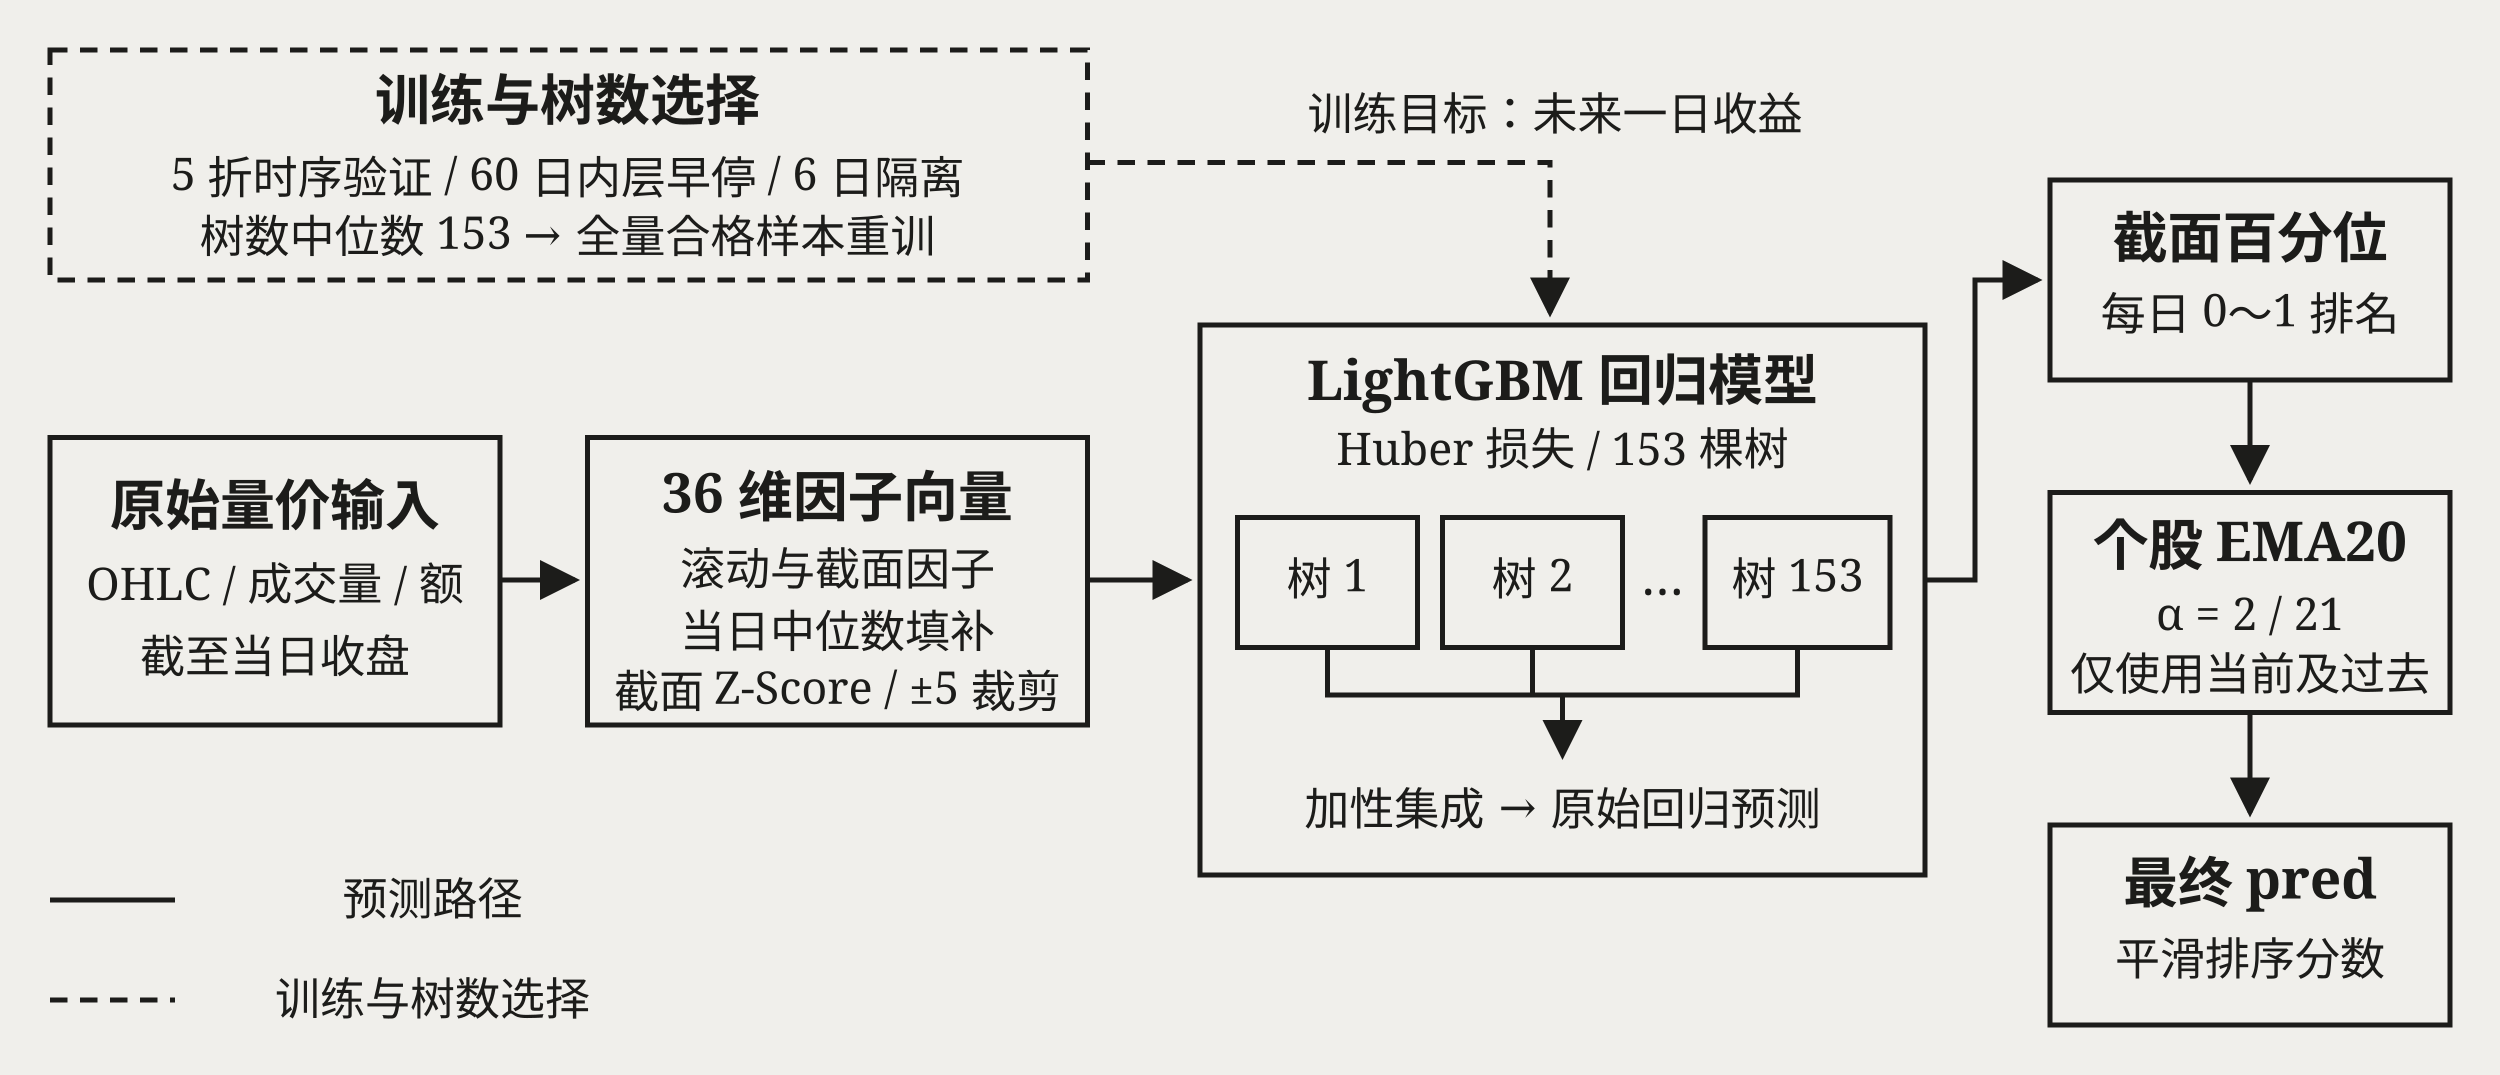
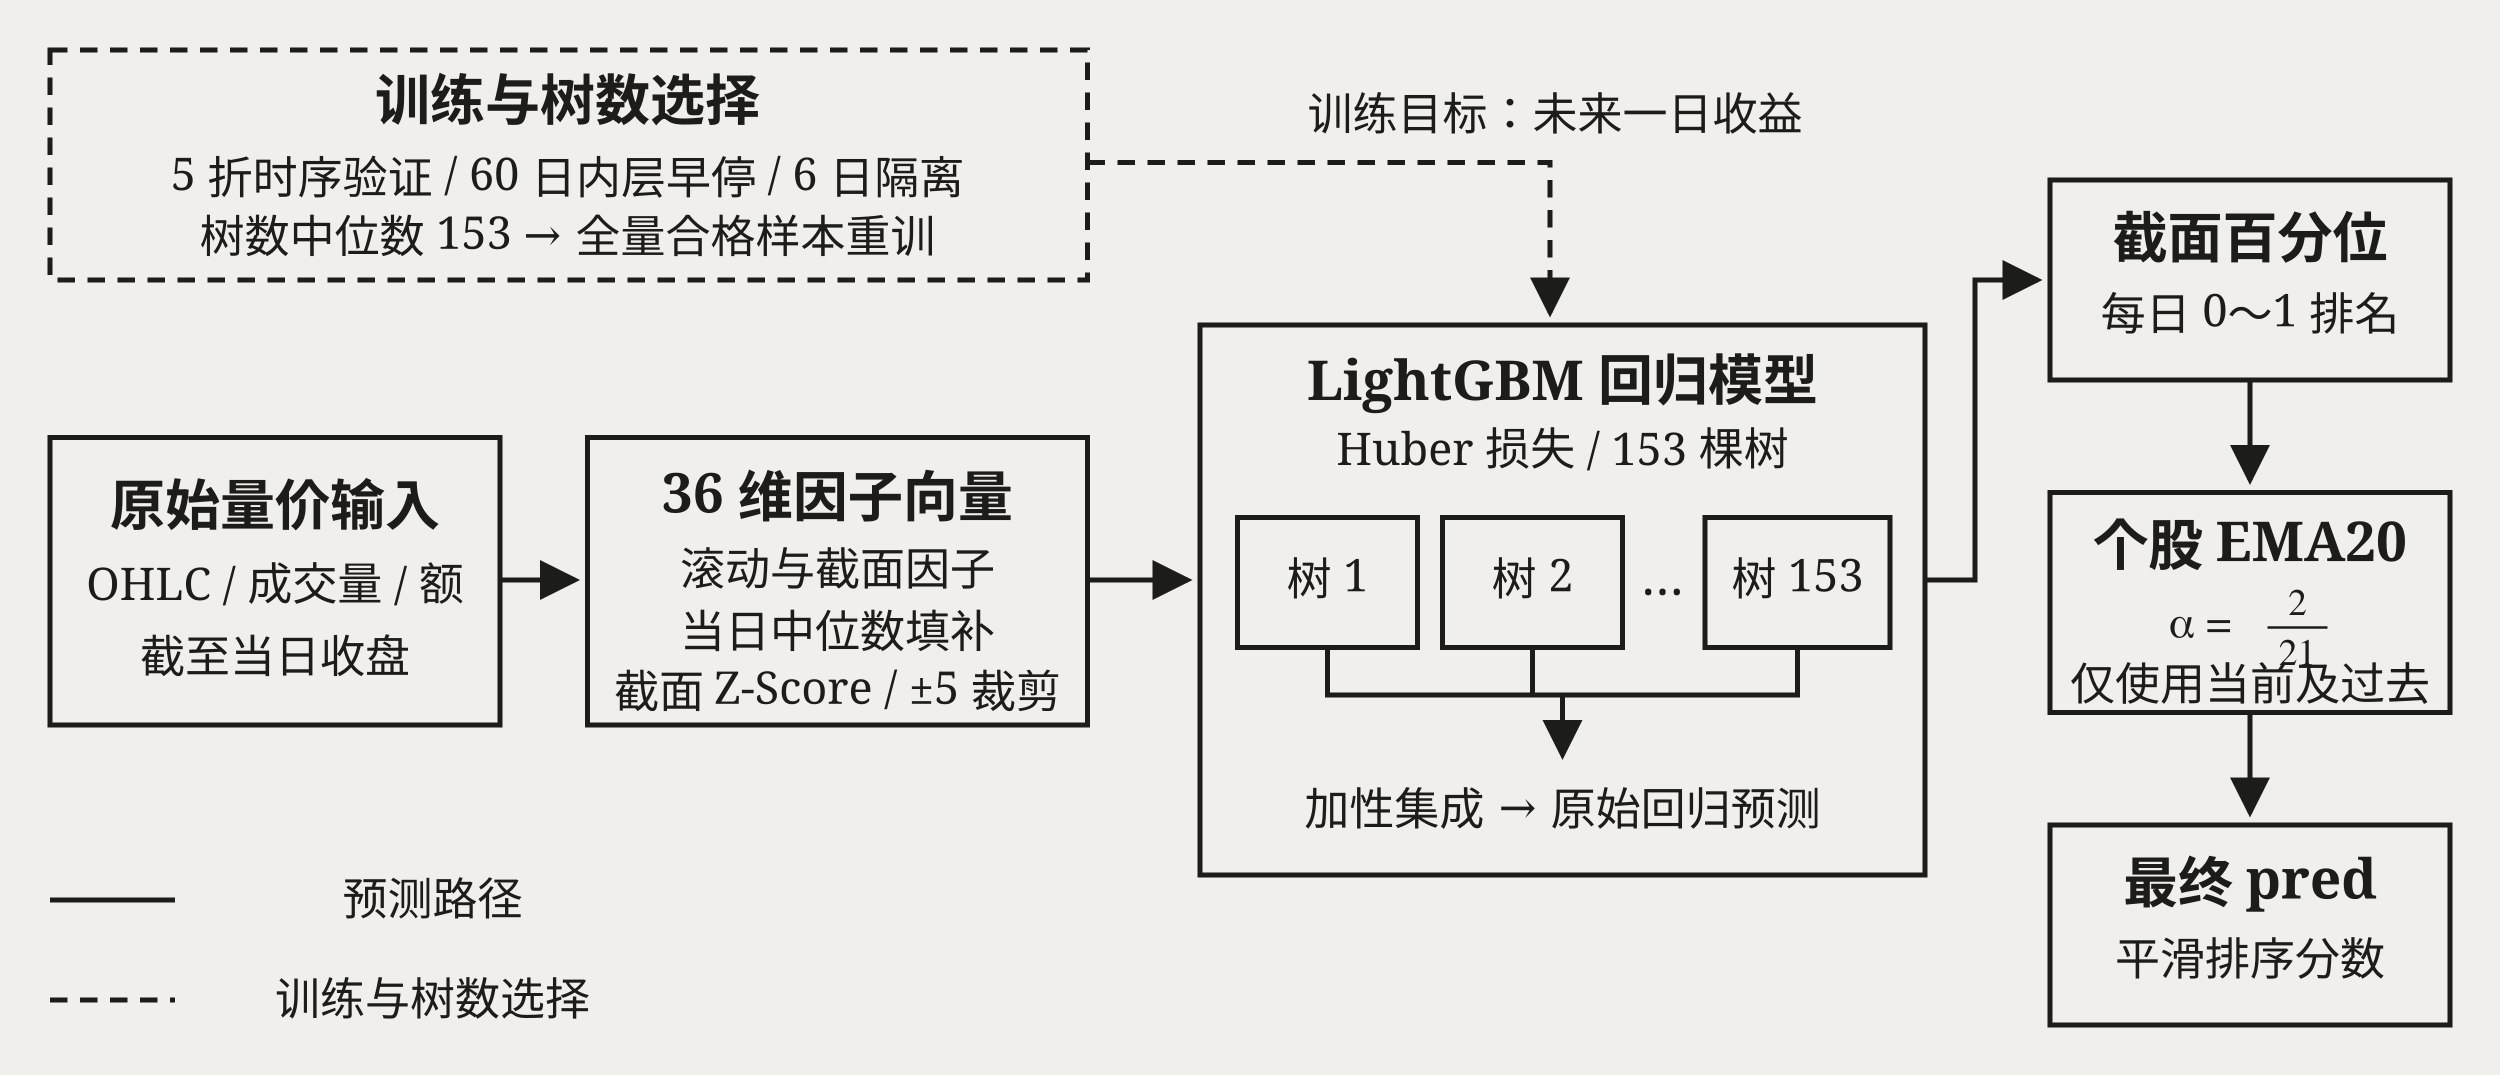
<svg xmlns="http://www.w3.org/2000/svg" width="1000" height="430" viewBox="0 0 1000 430">
  <defs>
    <marker id="a" markerWidth="8" markerHeight="8" refX="7" refY="4" orient="auto">
      <path d="M0 0 L8 4 L0 8 Z" fill="#1C1C1A" />
    </marker>
  </defs>
  <rect width="1000" height="430" fill="#F0EFEB" />
  <style>text{font-family:SimSun,serif;fill:#1C1C1A;font-size:20px;text-anchor:middle}.t{font-weight:bold;font-size:22px}.s{font-size:18px}.b{fill:#F0EFEB;stroke:#1C1C1A;stroke-width:2}.d{stroke-dasharray:7 5}.l{fill:none;stroke:#1C1C1A;stroke-width:2;marker-end:url(#a)}</style>
  <rect class="b d" x="20" y="20" width="415" height="92" />
  <text class="t" x="227" y="48">训练与树数选择</text>
  <text class="s" x="227" y="76">5 折时序验证 / 60 日内层早停 / 6 日隔离</text>
  <text class="s" x="227" y="101">树数中位数 153 → 全量合格样本重训</text>
  <path class="l d" d="M435 65 H620 V125" />
  <text class="s" x="622" y="52">训练目标：未来一日收益</text>
  <rect class="b" x="20" y="175" width="180" height="115" />
  <text class="t" x="110" y="210">原始量价输入</text>
  <text class="s" x="110" y="240">OHLC / 成交量 / 额</text>
  <text class="s" x="110" y="269">截至当日收盘</text>
  <rect class="b" x="235" y="175" width="200" height="115" />
  <text class="t" x="335" y="205">36 维因子向量</text>
  <text class="s" x="335" y="234">滚动与截面因子</text>
  <text class="s" x="335" y="259">当日中位数填补</text>
  <text class="s" x="335" y="283">截面 Z-Score / ±5 裁剪</text>
  <path class="l" d="M200 232 H230" />
  <path class="l" d="M435 232 H475" />
  <rect class="b" x="480" y="130" width="290" height="220" />
  <text class="t" x="625" y="160">LightGBM 回归模型</text>
  <text class="s" x="625" y="186">Huber 损失 / 153 棵树</text>
  <rect class="b" x="495" y="207" width="72" height="52" />
  <text class="s" x="531" y="238">树 1</text>
  <rect class="b" x="577" y="207" width="72" height="52" />
  <text class="s" x="613" y="238">树 2</text>
  <text x="665" y="238">…</text>
  <rect class="b" x="682" y="207" width="74" height="52" />
  <text class="s" x="719" y="238">树 153</text>
  <path d="M531 259 V278 H719 V259 M613 259 V278" fill="none" stroke="#1C1C1A" stroke-width="2" />
  <path class="l" d="M625 278 V302" />
  <text class="s" x="625" y="330">加性集成 → 原始回归预测</text>
  <path class="l" d="M770 232 H790 V112 H815" />
  <rect class="b" x="820" y="72" width="160" height="80" />
  <text class="t" x="900" y="103">截面百分位</text>
  <text class="s" x="900" y="132">每日 0～1 排名</text>
  <path class="l" d="M900 152 V192" />
  <rect class="b" x="820" y="197" width="160" height="88" />
  <text class="t" x="900" y="226">个股 EMA20</text>
-   <text class="s" x="900" y="252">α = 2 / 21</text>
-   <text class="s" x="900" y="276">仅使用当前及过去</text>
+   <text class="s" x="880" y="255" style="font-family:Cambria Math,serif">α =</text>
+   <text x="919" y="246" style="font-family:Cambria Math,serif;font-size:15px">2</text>
+   <path d="M907 251 H931" stroke="#1C1C1A" />
+   <text x="919" y="266" style="font-family:Cambria Math,serif;font-size:15px">21</text>
+   <text class="s" x="900" y="280">仅使用当前及过去</text>
  <path class="l" d="M900 285 V325" />
  <rect class="b" x="820" y="330" width="160" height="80" />
  <text class="t" x="900" y="361">最终 pred</text>
  <text class="s" x="900" y="390">平滑排序分数</text>
  <path d="M20 360 H70" stroke="#1C1C1A" stroke-width="2" />
  <text class="s" x="173" y="366">预测路径</text>
  <path d="M20 400 H70" stroke="#1C1C1A" stroke-width="2" stroke-dasharray="7 5" />
  <text class="s" x="173" y="406">训练与树数选择</text>
</svg>
